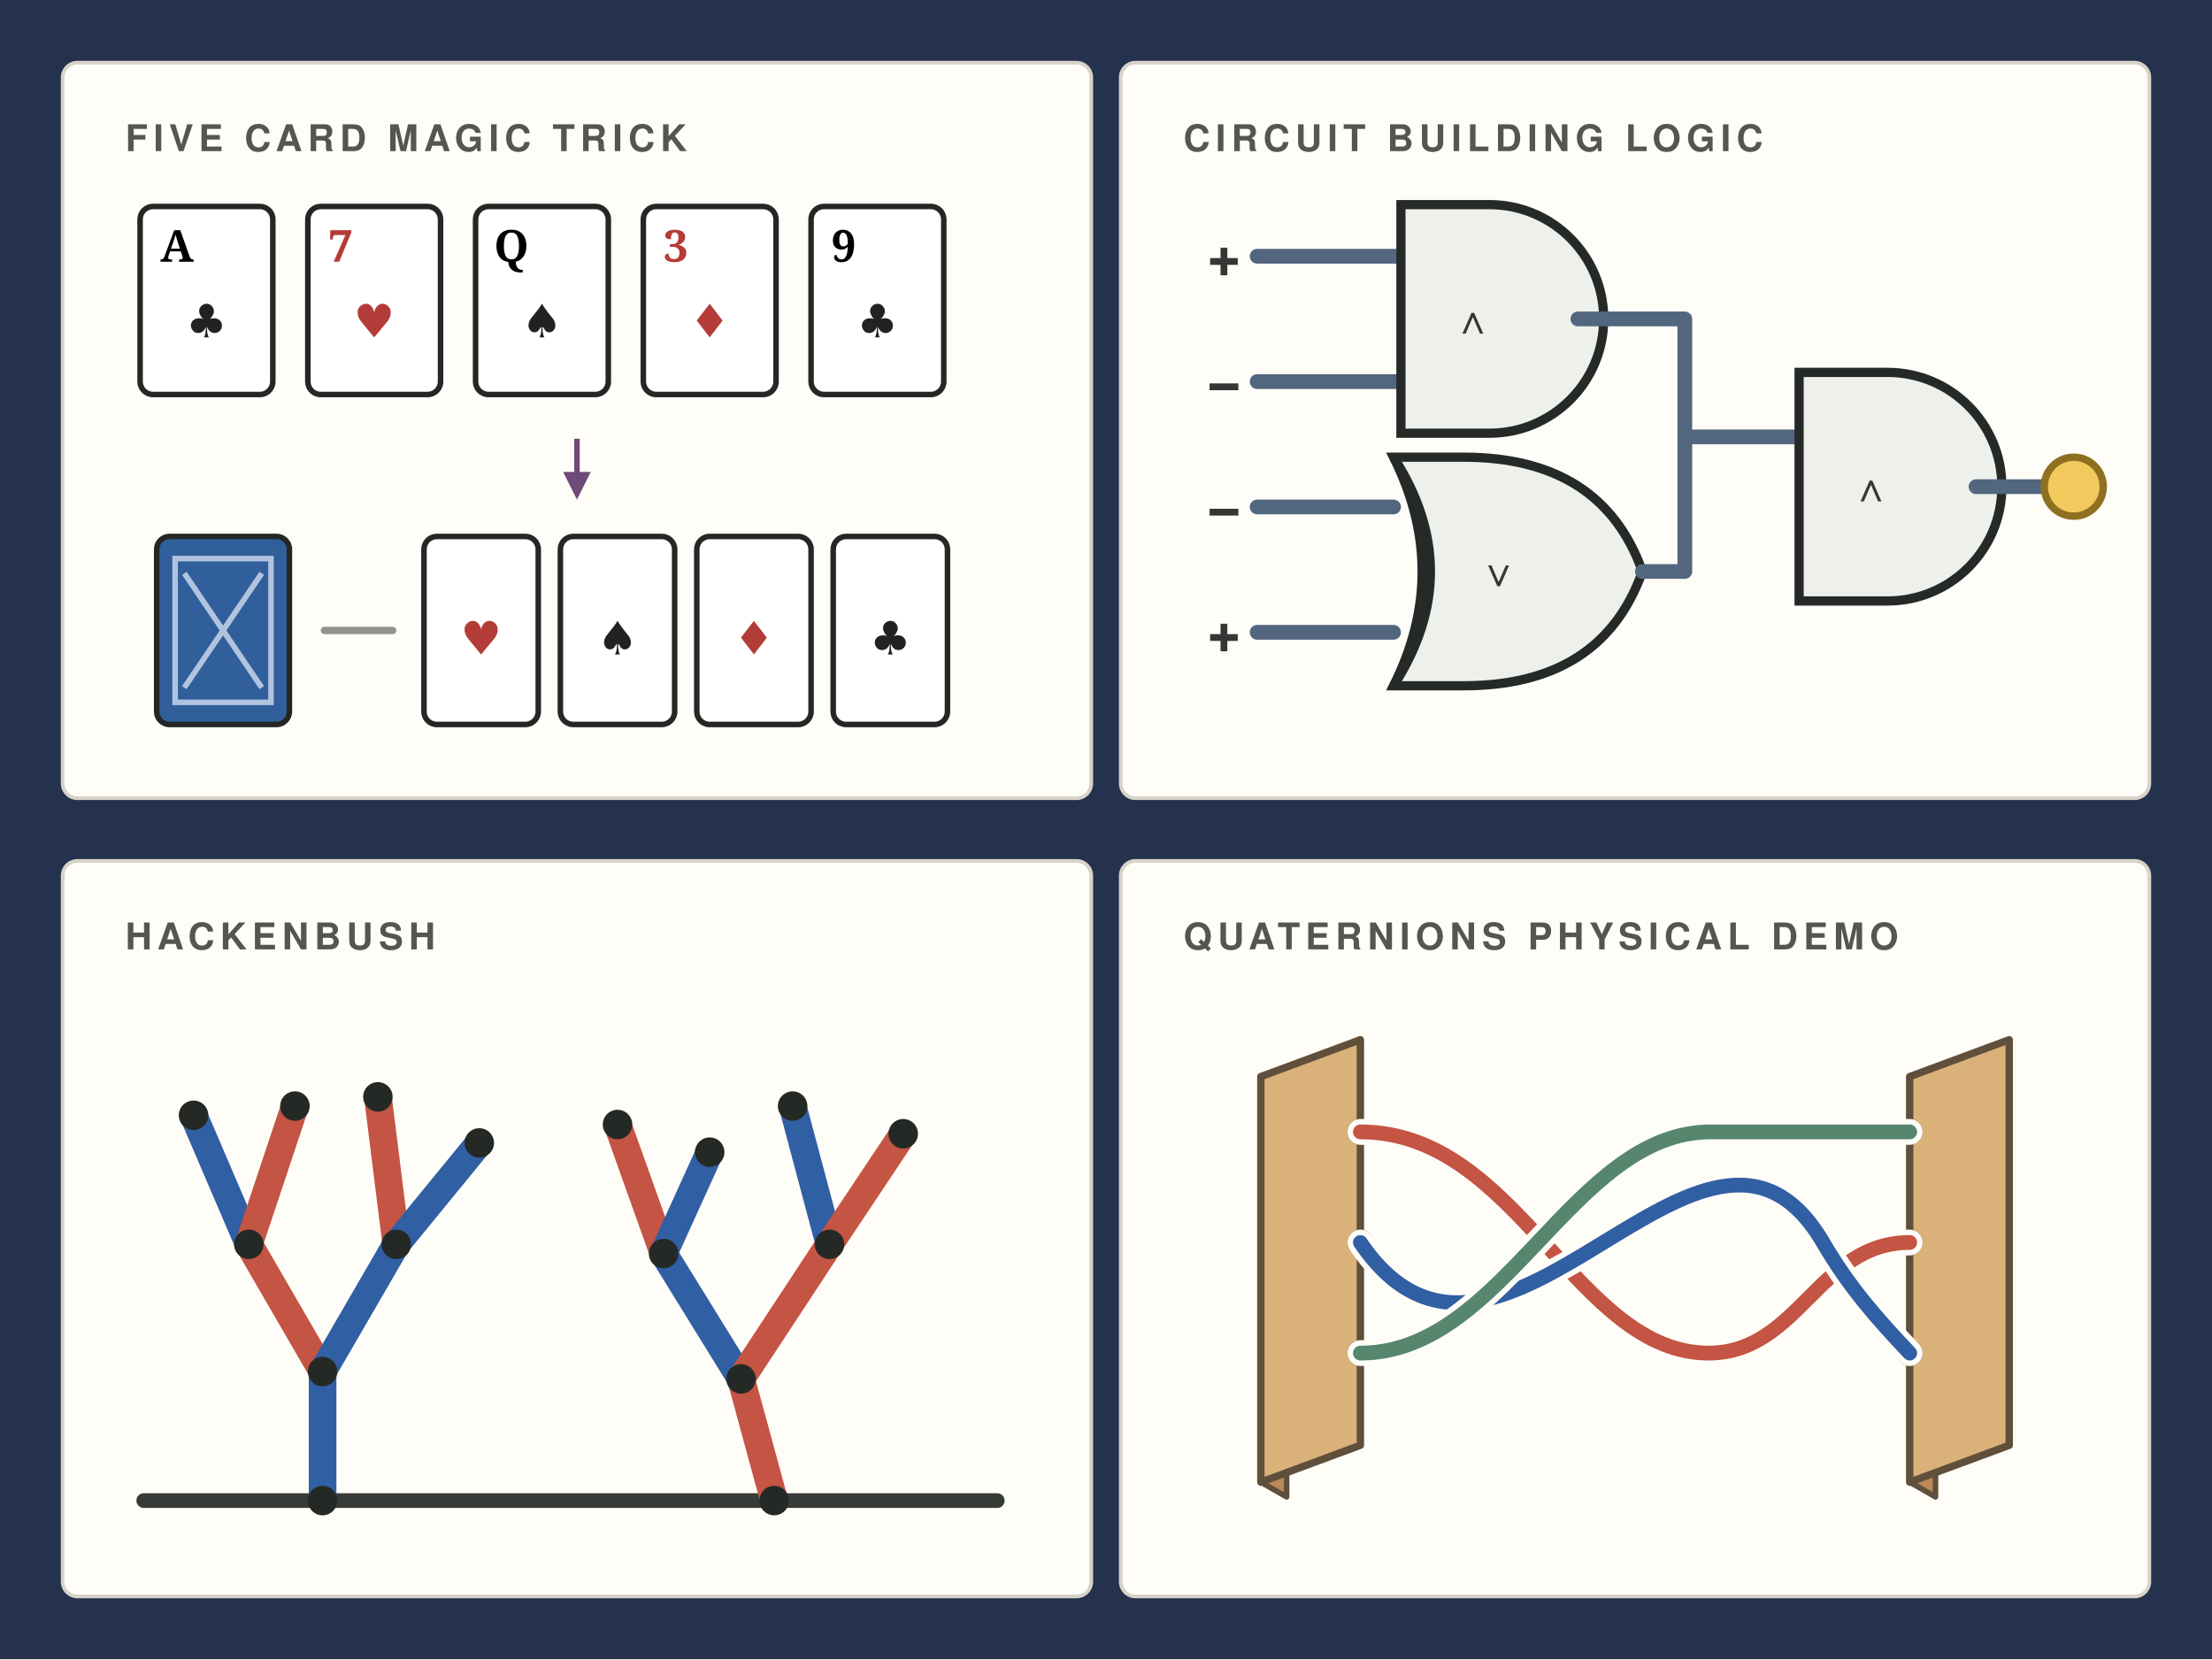
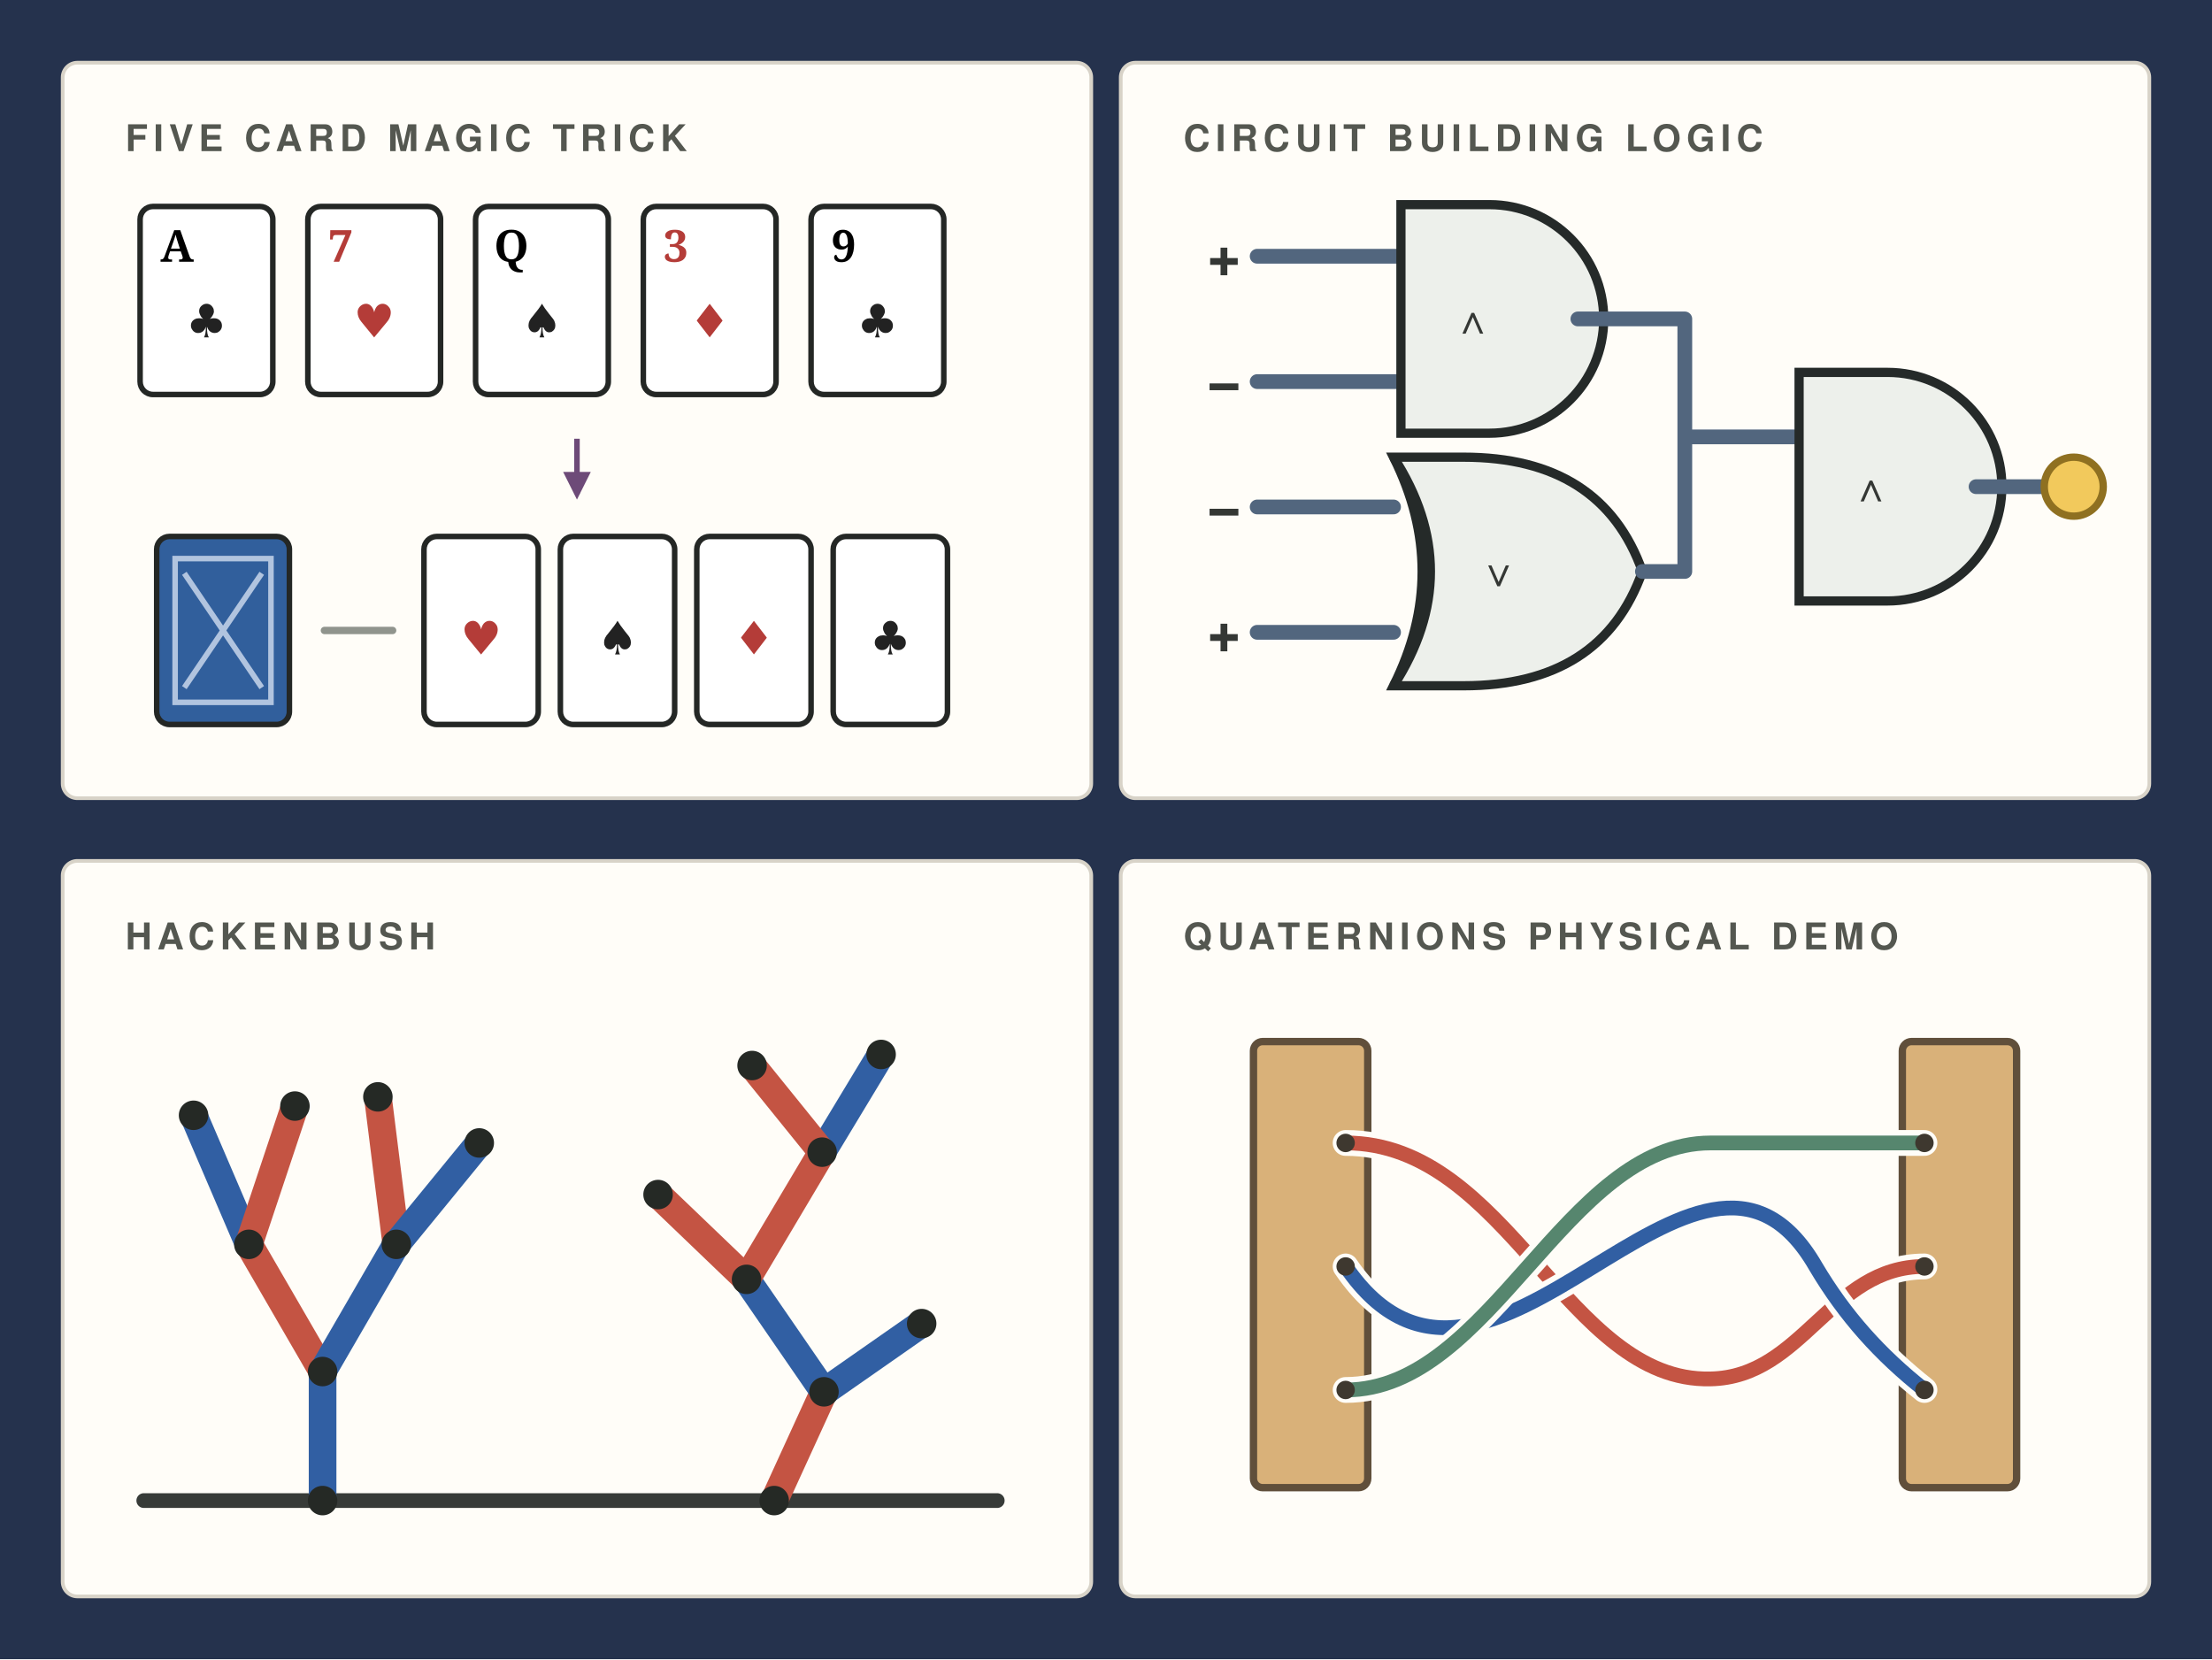
<svg xmlns="http://www.w3.org/2000/svg" viewBox="0 0 1200 900" role="img" aria-labelledby="title desc">
  <defs>
    <style>
      .tile{fill:#fffdf8;stroke:#d8d3c8;stroke-width:2}.label{font:700 20px Helvetica,Arial,sans-serif;letter-spacing:3px;fill:#545750}.card{fill:#fff;stroke:#242725;stroke-width:3}.wire{fill:none;stroke:#52667e;stroke-width:8;stroke-linecap:round;stroke-linejoin:round}.gate{fill:#edf0eb;stroke:#252a29;stroke-width:5}.ground{fill:none;stroke:#373b38;stroke-width:8;stroke-linecap:round}.edge{fill:none;stroke-width:15;stroke-linecap:round;stroke-linejoin:round}.node{fill:#252925}.inputsign{font:700 31px Helvetica,Arial,sans-serif;fill:#343734}.qboard{fill:#d9b179;stroke:#604f3b;stroke-width:4;stroke-linejoin:round}.qside{fill:#b98958;stroke:#604f3b;stroke-width:3;stroke-linejoin:round}.qstring{fill:none;stroke-width:8;stroke-linecap:round}.qgap{fill:none;stroke:#fffdf8;stroke-width:14;stroke-linecap:round}.small{font:700 22px Helvetica,Arial,sans-serif;fill:#343734}.suit{font:700 25px Georgia,serif}.rank{font:700 24px Georgia,serif}
    </style>
    <marker id="arrow" viewBox="0 0 10 10" refX="8" refY="5" markerWidth="5" markerHeight="5" orient="auto-start-reverse">
      <path d="M0 0 10 5 0 10z" fill="#6d4a78" />
    </marker>
  </defs>
  <rect width="1200" height="900" fill="#25324d" />
  <rect class="tile" x="34" y="34" width="558" height="399" rx="8" />
  <rect class="tile" x="608" y="34" width="558" height="399" rx="8" />
  <rect class="tile" x="34" y="467" width="558" height="399" rx="8" />
  <rect class="tile" x="608" y="467" width="558" height="399" rx="8" />
  <g aria-label="Five-card trick">
    <text class="label" x="68" y="82">FIVE CARD MAGIC TRICK</text>
    <g transform="translate(76 112)">
      <g transform="translate(0)">
        <rect class="card" width="72" height="102" rx="7" />
        <text class="rank" x="11" y="30">A</text>
        <text class="suit" x="36" y="71" text-anchor="middle" fill="#222">♣</text>
      </g>
      <g transform="translate(91)">
        <rect class="card" width="72" height="102" rx="7" />
        <text class="rank" x="11" y="30" fill="#b43c38">7</text>
        <text class="suit" x="36" y="71" text-anchor="middle" fill="#b43c38">♥</text>
      </g>
      <g transform="translate(182)">
        <rect class="card" width="72" height="102" rx="7" />
        <text class="rank" x="10" y="30">Q</text>
        <text class="suit" x="36" y="71" text-anchor="middle" fill="#222">♠</text>
      </g>
      <g transform="translate(273)">
        <rect class="card" width="72" height="102" rx="7" />
        <text class="rank" x="11" y="30" fill="#b43c38">3</text>
        <text class="suit" x="36" y="71" text-anchor="middle" fill="#b43c38">♦</text>
      </g>
      <g transform="translate(364)">
        <rect class="card" width="72" height="102" rx="7" />
        <text class="rank" x="11" y="30">9</text>
        <text class="suit" x="36" y="71" text-anchor="middle" fill="#222">♣</text>
      </g>
    </g>
    <path d="M313 238v30" fill="none" stroke="#6d4a78" stroke-width="3" marker-end="url(#arrow)" />
    <g transform="translate(85 291)">
      <g>
        <rect x="0" width="72" height="102" rx="7" fill="#315f9c" stroke="#242725" stroke-width="3" />
        <path d="M10 12h52v78H10zM15 20l42 62M57 20 15 82" fill="none" stroke="#dce6f6" stroke-width="3" opacity=".75" />
      </g>
      <path d="M91 51h37" fill="none" stroke="#90948d" stroke-width="4" stroke-linecap="round" />
      <g transform="translate(145)">
        <rect class="card" width="62" height="102" rx="7" />
        <text class="suit" x="31" y="64" text-anchor="middle" fill="#b43c38">♥</text>
      </g>
      <g transform="translate(219)">
        <rect class="card" width="62" height="102" rx="7" />
        <text class="suit" x="31" y="64" text-anchor="middle" fill="#222">♠</text>
      </g>
      <g transform="translate(293)">
        <rect class="card" width="62" height="102" rx="7" />
        <text class="suit" x="31" y="64" text-anchor="middle" fill="#b43c38">♦</text>
      </g>
      <g transform="translate(367)">
        <rect class="card" width="62" height="102" rx="7" />
        <text class="suit" x="31" y="64" text-anchor="middle" fill="#222">♣</text>
      </g>
    </g>
  </g>
  <g aria-label="Boolean circuit">
    <text class="label" x="642" y="82">CIRCUIT BUILDING LOGIC</text>
    <g>
      <text class="inputsign" x="664" y="149" text-anchor="middle">+</text>
      <text class="inputsign" x="664" y="217" text-anchor="middle">−</text>
      <text class="inputsign" x="664" y="285" text-anchor="middle">−</text>
      <text class="inputsign" x="664" y="353" text-anchor="middle">+</text>
      <path class="wire" d="M682 139H760M682 207H760M682 275H756M682 343H756" />
      <path class="gate" d="M760 111h48a48 48 0 0 1 0 124h-48z" />
      <text class="small" x="799" y="181" text-anchor="middle">∧</text>
      <path class="gate" d="M756 248q31 62 0 124h38q75 0 97-62-22-62-97-62z" />
      <path d="M756 248q40 62 0 124" fill="none" stroke="#252a29" stroke-width="5" />
      <text class="small" x="813" y="318" text-anchor="middle">∨</text>
      <path class="wire" d="M856 173h58v64M891 310h23v-73h62" />
      <path class="gate" d="M976 202h48a48 48 0 0 1 0 124h-48z" />
      <text class="small" x="1015" y="272" text-anchor="middle">∧</text>
      <path class="wire" d="M1072 264h42" />
      <circle cx="1125" cy="264" r="16" fill="#f2c95c" stroke="#8f7021" stroke-width="4" />
    </g>
  </g>
  <g aria-label="Hackenbush position">
    <text class="label" x="68" y="515">HACKENBUSH</text>
    <path class="ground" d="M78 814h463" />
    <g>
      <path class="edge" d="M175 814V744" stroke="#315fa3" />
      <path class="edge" d="M175 744l-40-69" stroke="#c45443" />
      <path class="edge" d="M175 744l40-69" stroke="#315fa3" />
      <path class="edge" d="M135 675l-30-70" stroke="#315fa3" />
      <path class="edge" d="M135 675l25-75" stroke="#c45443" />
      <path class="edge" d="M215 675l-10-80" stroke="#c45443" />
      <path class="edge" d="M215 675l45-55" stroke="#315fa3" />
-       <path class="edge" d="M420 814l-18-66" stroke="#c45443" />
-       <path class="edge" d="M402 748l-42-68" stroke="#315fa3" />
-       <path class="edge" d="M402 748l48-73" stroke="#c45443" />
-       <path class="edge" d="M360 680l-25-70" stroke="#c45443" />
-       <path class="edge" d="M360 680l25-55" stroke="#315fa3" />
-       <path class="edge" d="M450 675l-20-75" stroke="#315fa3" />
-       <path class="edge" d="M450 675l40-60" stroke="#c45443" />
+       <path class="edge" d="M420 814l27-59" stroke="#c45443" />
+       <path class="edge" d="M447 755l-42-61" stroke="#315fa3" />
+       <path class="edge" d="M405 694l41-69" stroke="#c45443" />
+       <path class="edge" d="M447 755l53-37" stroke="#315fa3" />
+       <path class="edge" d="M405 694l-48-46" stroke="#c45443" />
+       <path class="edge" d="M446 625l32-53" stroke="#315fa3" />
+       <path class="edge" d="M446 625l-38-47" stroke="#c45443" />
    </g>
    <g class="node">
      <circle cx="175" cy="814" r="8" />
      <circle cx="175" cy="744" r="8" />
      <circle cx="135" cy="675" r="8" />
      <circle cx="215" cy="675" r="8" />
      <circle cx="105" cy="605" r="8" />
      <circle cx="160" cy="600" r="8" />
      <circle cx="205" cy="595" r="8" />
      <circle cx="260" cy="620" r="8" />
      <circle cx="420" cy="814" r="8" />
-       <circle cx="402" cy="748" r="8" />
-       <circle cx="360" cy="680" r="8" />
-       <circle cx="450" cy="675" r="8" />
-       <circle cx="335" cy="610" r="8" />
-       <circle cx="385" cy="625" r="8" />
-       <circle cx="430" cy="600" r="8" />
-       <circle cx="490" cy="615" r="8" />
+       <circle cx="447" cy="755" r="8" />
+       <circle cx="405" cy="694" r="8" />
+       <circle cx="446" cy="625" r="8" />
+       <circle cx="500" cy="718" r="8" />
+       <circle cx="357" cy="648" r="8" />
+       <circle cx="478" cy="572" r="8" />
+       <circle cx="408" cy="578" r="8" />
    </g>
  </g>
  <g aria-label="Physical quaternion string demonstration">
    <text class="label" x="642" y="515">QUATERNIONS PHYSICAL DEMO</text>
-     <path class="qside" d="M684 584l14 8v220l-14-8z" />
-     <path class="qboard" d="M684 584l54-20v220l-54 20z" />
-     <path class="qside" d="M1036 584l14 8v220l-14-8z" />
-     <path class="qboard" d="M1036 584l54-20v220l-54 20z" />
-     <g fill="#554532">
-       <circle cx="738" cy="614" r="7" />
-       <circle cx="738" cy="674" r="7" />
-       <circle cx="738" cy="734" r="7" />
-       <circle cx="1036" cy="614" r="7" />
-       <circle cx="1036" cy="674" r="7" />
-       <circle cx="1036" cy="734" r="7" />
+     <rect class="qboard" x="680" y="565" width="62" height="242" rx="5" />
+     <rect class="qboard" x="1032" y="565" width="62" height="242" rx="5" />
+     <path class="qgap" d="M730 620c88 0 120 130 198 128 50-1 65-61 116-61" />
+     <path class="qstring" d="M730 620c88 0 120 130 198 128 50-1 65-61 116-61" stroke="#c45443" />
+     <path class="qgap" d="M730 687c78 114 191-111 255 0 16 27 35 48 59 67" />
+     <path class="qstring" d="M730 687c78 114 191-111 255 0 16 27 35 48 59 67" stroke="#315fa3" />
+     <path class="qgap" d="M730 754c79 0 119-134 198-134h116" />
+     <path class="qstring" d="M730 754c79 0 119-134 198-134h116" stroke="#56866e" />
+     <g fill="#3e382f">
+       <circle cx="730" cy="620" r="5" />
+       <circle cx="730" cy="687" r="5" />
+       <circle cx="730" cy="754" r="5" />
+       <circle cx="1044" cy="620" r="5" />
+       <circle cx="1044" cy="687" r="5" />
+       <circle cx="1044" cy="754" r="5" />
    </g>
-     <path class="qgap" d="M738 614c86 0 117 121 190 120 48-1 59-60 108-60" />
-     <path class="qstring" d="M738 614c86 0 117 121 190 120 48-1 59-60 108-60" stroke="#c45443" />
-     <path class="qgap" d="M738 674c76 112 187-109 251 0 14 24 29 41 47 60" />
-     <path class="qstring" d="M738 674c76 112 187-109 251 0 14 24 29 41 47 60" stroke="#315fa3" />
-     <path class="qgap" d="M738 734c78 0 115-120 190-120h108" />
-     <path class="qstring" d="M738 734c78 0 115-120 190-120h108" stroke="#56866e" />
  </g>
</svg>
